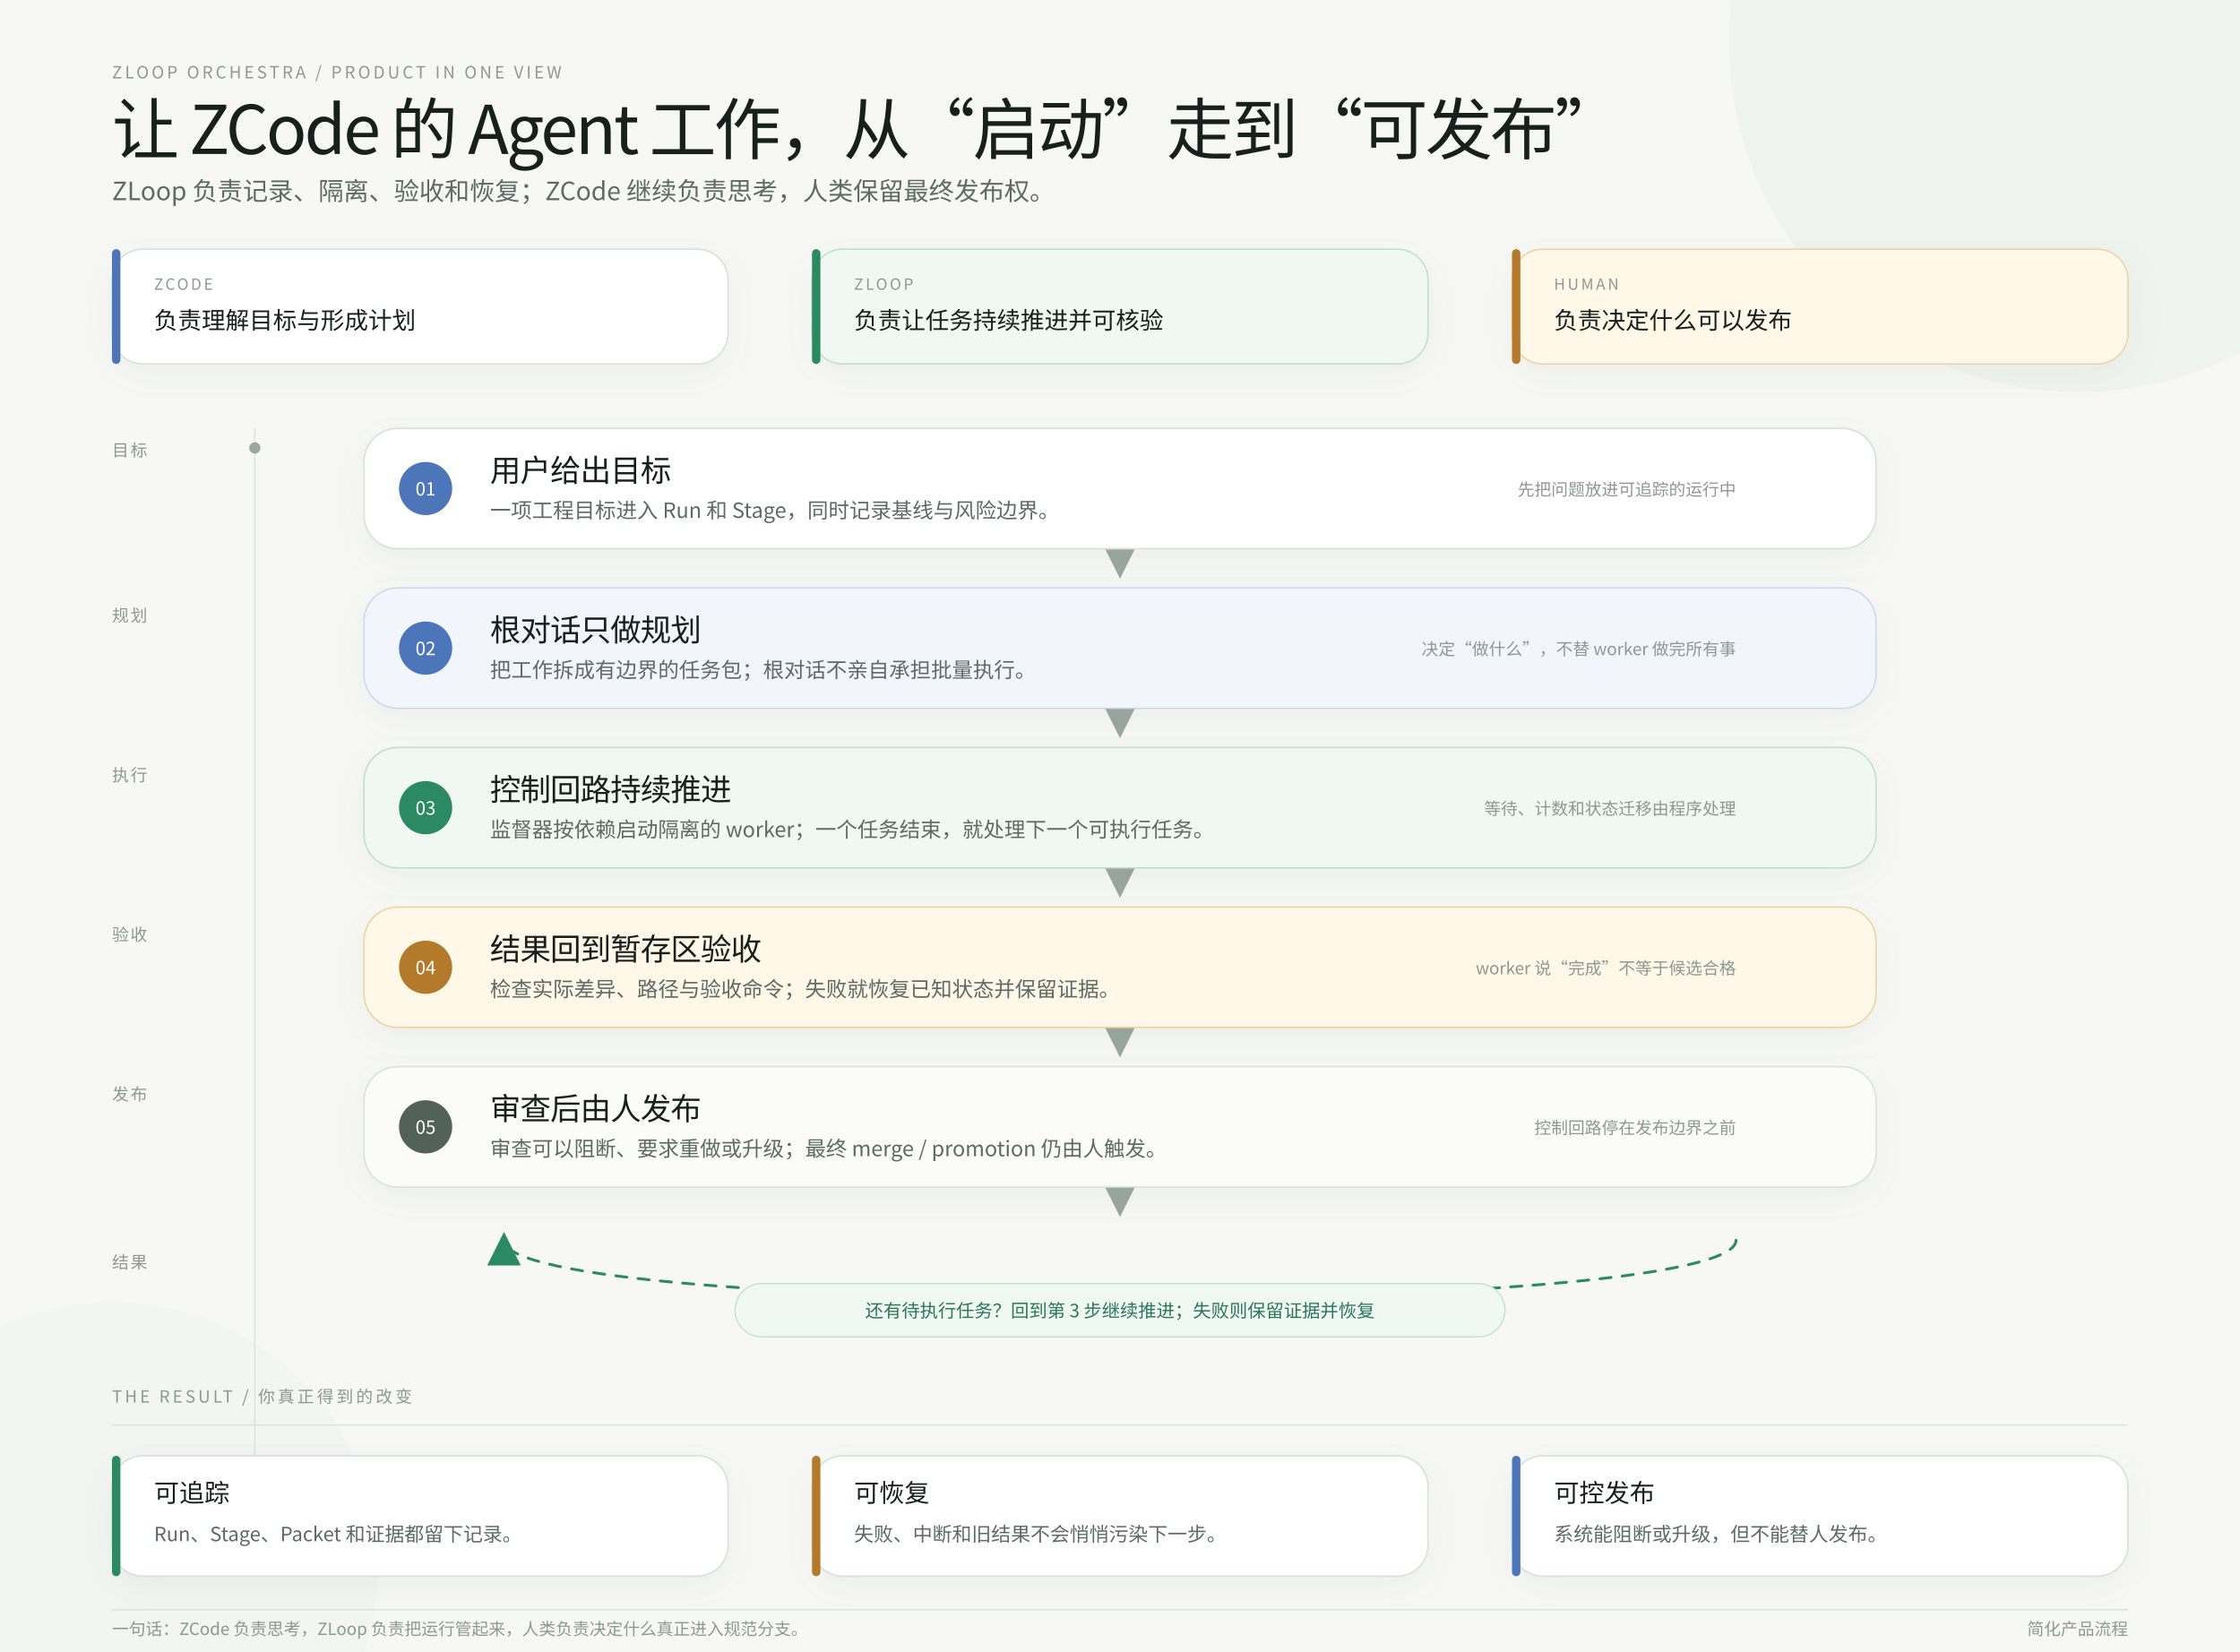
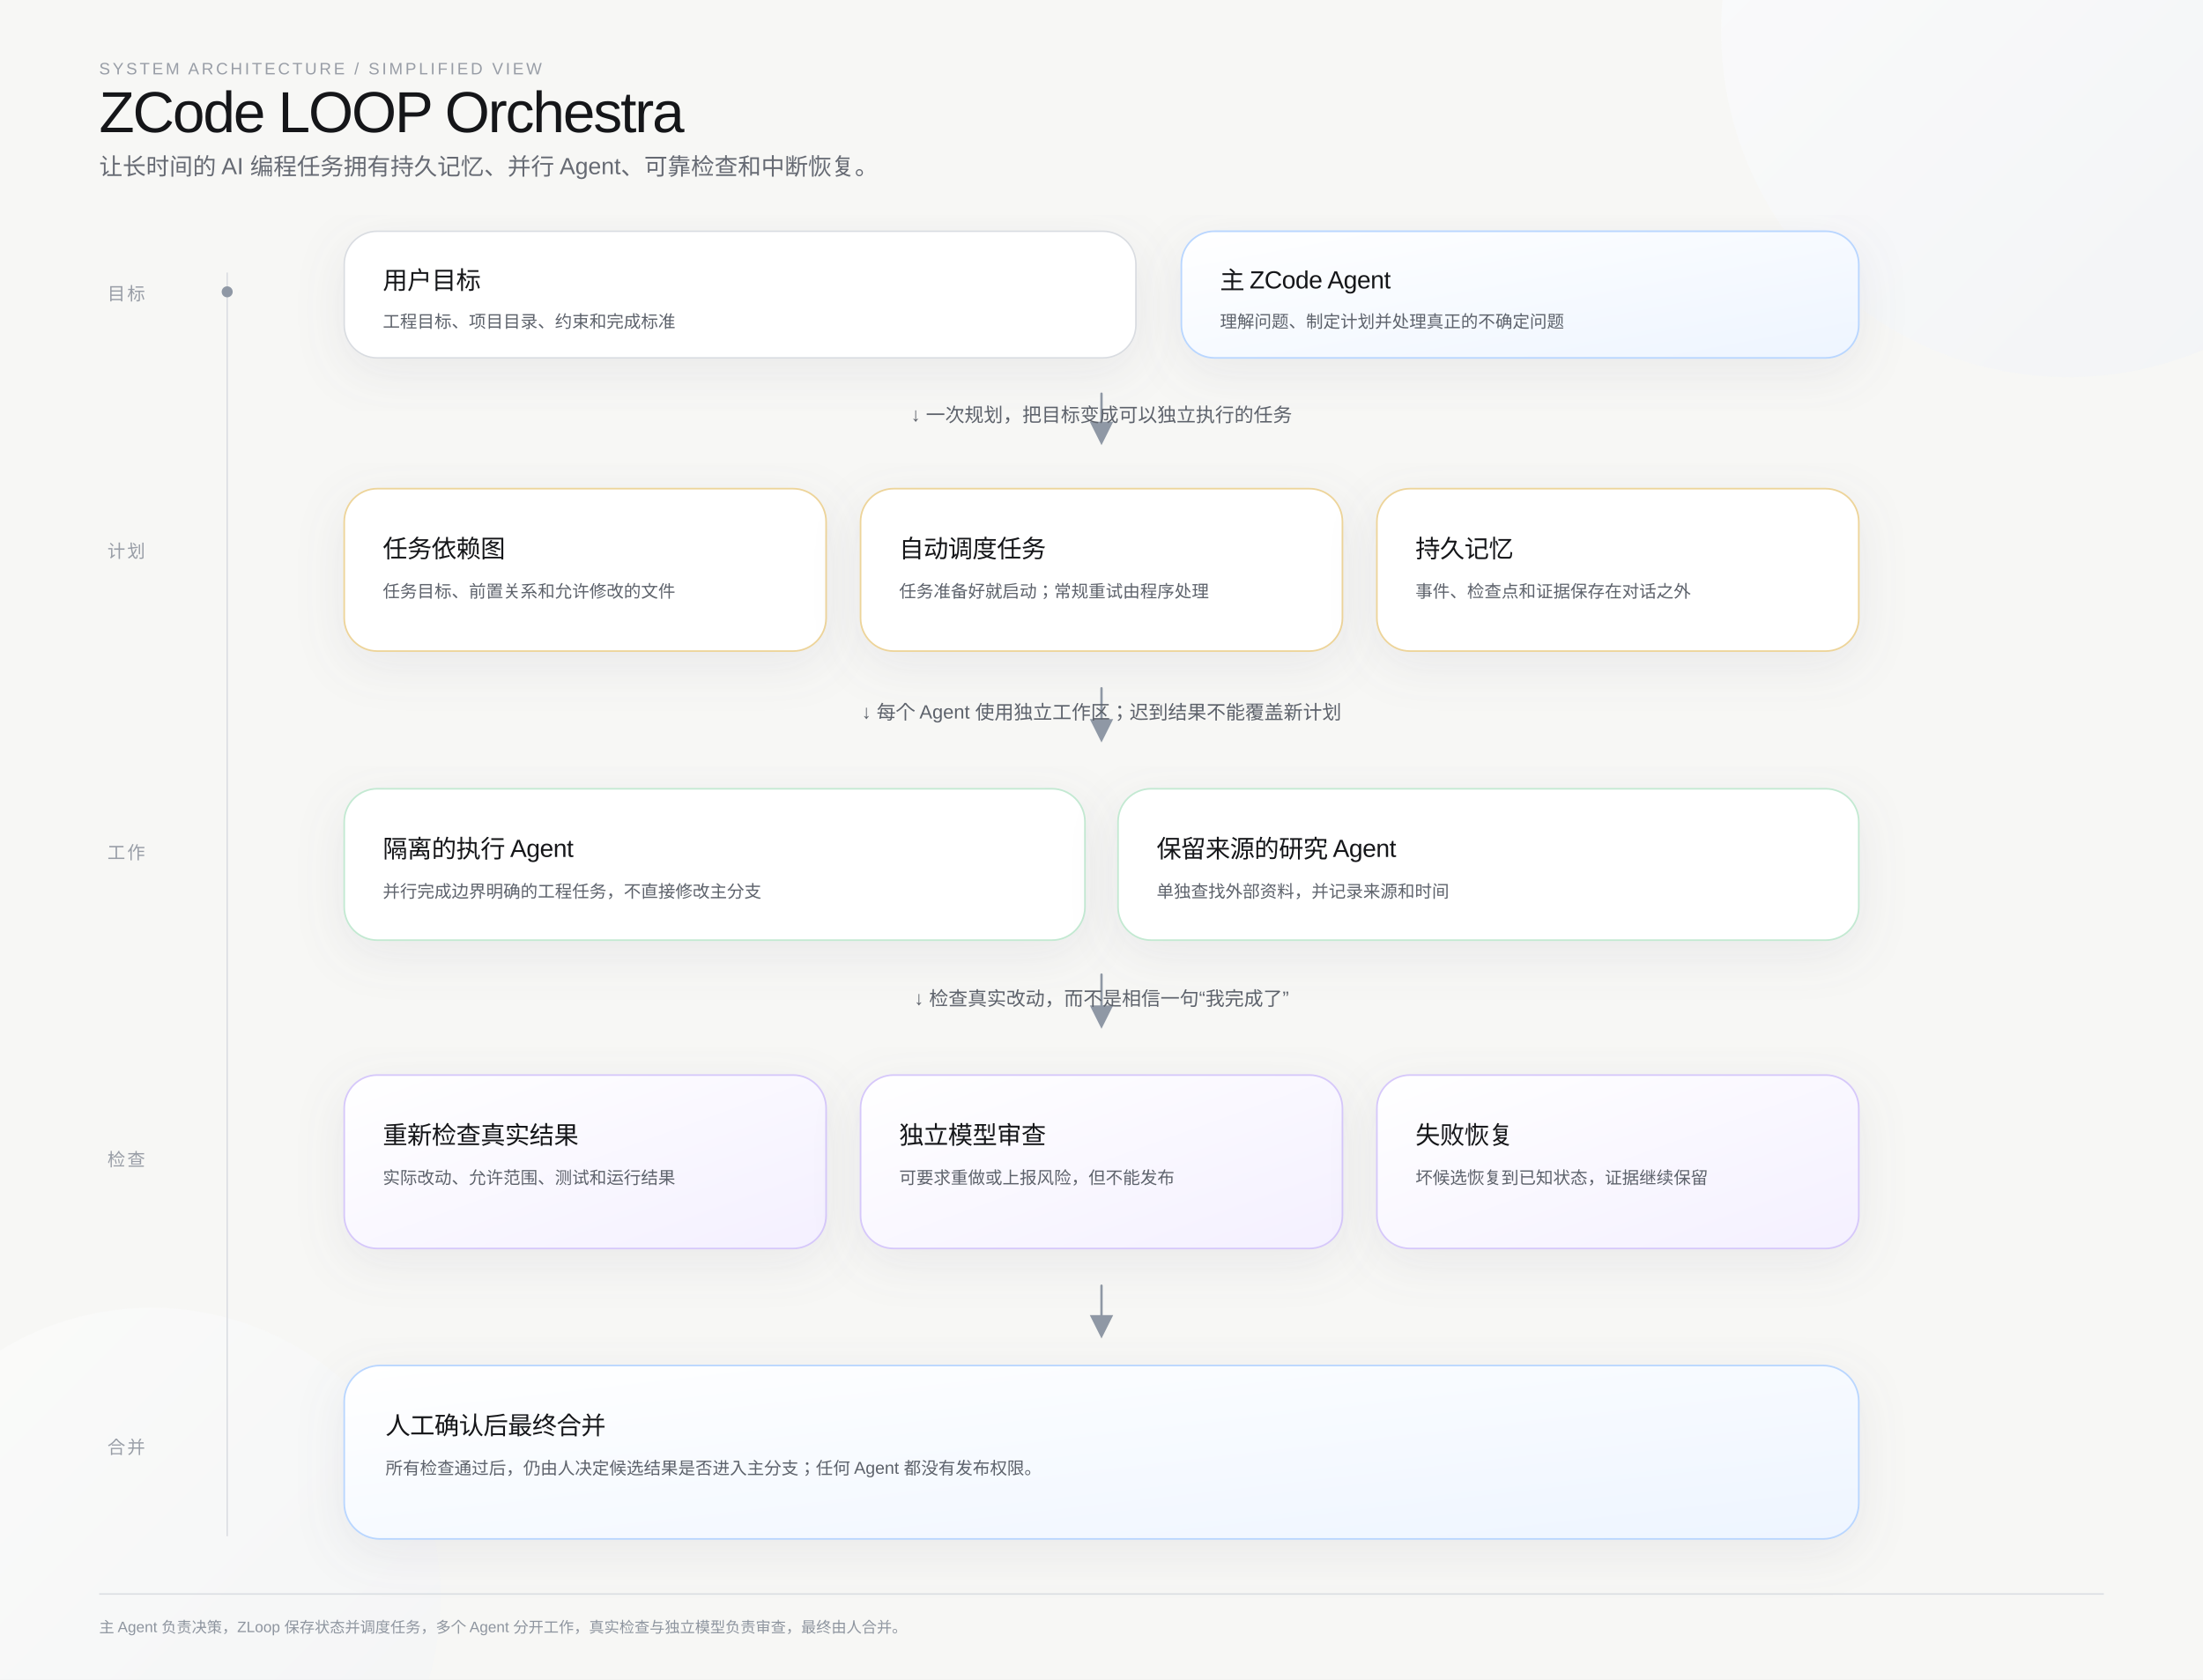
- <svg xmlns="http://www.w3.org/2000/svg" id="zloop-simplified-zh" viewBox="0 0 1600 1180" role="img" aria-labelledby="title desc">
+ <svg xmlns="http://www.w3.org/2000/svg" id="zloop-simple-zh" viewBox="0 0 1600 1220" role="img" aria-labelledby="title desc">
  <defs>
-     <filter id="shadow-soft-zh" x="-12%" y="-18%" width="124%" height="146%">
-       <feDropShadow dx="0" dy="7" stdDeviation="12" flood-color="#728079" flood-opacity=".08" />
+     <linearGradient id="simple-glow-zh" x1="0" y1="0" x2="1" y2="1">
+       <stop offset="0" stop-color="#ffffff" />
+       <stop offset="1" stop-color="#eef1f5" />
+     </linearGradient>
+     <linearGradient id="simple-blue-zh" x1="0" y1="0" x2="1" y2="1">
+       <stop offset="0" stop-color="#ffffff" />
+       <stop offset="1" stop-color="#eef5ff" />
+     </linearGradient>
+     <linearGradient id="simple-violet-zh" x1="0" y1="0" x2="1" y2="1">
+       <stop offset="0" stop-color="#ffffff" />
+       <stop offset="1" stop-color="#f4f0ff" />
+     </linearGradient>
+     <filter id="simple-shadow-zh" x="-18%" y="-24%" width="136%" height="166%">
+       <feDropShadow dx="0" dy="10" stdDeviation="17" flood-color="#7a8492" flood-opacity=".12" />
    </filter>
-     <marker id="arrow-zh" markerWidth="12" markerHeight="12" refX="9" refY="6" orient="auto" markerUnits="strokeWidth">
-       <path d="M0 0L12 6L0 12Z" fill="#9aa6a0" />
-     </marker>
-     <marker id="arrow-green-zh" markerWidth="12" markerHeight="12" refX="9" refY="6" orient="auto" markerUnits="strokeWidth">
-       <path d="M0 0L12 6L0 12Z" fill="#2b8a63" />
+     <marker id="simple-arrow-zh" markerWidth="10" markerHeight="10" refX="8" refY="5" orient="auto" markerUnits="strokeWidth">
+       <path d="M0 0L10 5L0 10Z" fill="#8f98a5" />
    </marker>
  </defs>
  <style>
-     #zloop-simplified-zh{font-family:"Microsoft YaHei UI","Microsoft YaHei","PingFang SC","Noto Sans CJK SC",Arial,sans-serif}
-     .page{fill:#f7f8f6}.decor{fill:#eef2ef}
-     .eyebrow{fill:#8d9892;font-size:12px;font-weight:500;letter-spacing:2px}
-     .title{fill:#17201d;font-size:48px;font-weight:500;letter-spacing:-1.8px}
-     .subtitle{fill:#5d6a65;font-size:18px;font-weight:400}
-     .hero-label{fill:#8d9892;font-size:11px;font-weight:500;letter-spacing:1.7px}
-     .hero-title{fill:#17201d;font-size:17px;font-weight:500}
-     .rail{fill:#8d9892;font-size:12px;font-weight:500;letter-spacing:1.2px}
-     .step-title{fill:#17201d;font-size:22px;font-weight:500;letter-spacing:-.5px}
-     .step-body{fill:#5d6a65;font-size:15px;font-weight:400}
-     .step-note{fill:#8d9892;font-size:12px;font-weight:400}
-     .outcome-title{fill:#17201d;font-size:18px;font-weight:500}
-     .outcome-body{fill:#5d6a65;font-size:14px;font-weight:400}
-     .foot{fill:#8d9892;font-size:12px;font-weight:400}
-     .card{fill:#fff;stroke:#dbe2de;stroke-width:1.2;filter:url(#shadow-soft-zh)}
-     .card-blue{fill:#f2f6fc;stroke:#c9d8ec;filter:url(#shadow-soft-zh)}
-     .card-green{fill:#f1f8f4;stroke:#bfdfcc;filter:url(#shadow-soft-zh)}
-     .card-amber{fill:#fff7e8;stroke:#ecd39e;filter:url(#shadow-soft-zh)}
-     .card-warm{fill:#fbfcfa;stroke:#d5e2da;filter:url(#shadow-soft-zh)}
-     .number-blue{fill:#4c76b9}.number-green{fill:#2b8a63}.number-amber{fill:#b37a2c}.number-ink{fill:#53615b}
-     .number{fill:#fff;font-size:13px;font-weight:500}
-     .hairline{stroke:#dce3df;stroke-width:1}
-     .flow{fill:none;stroke:#9aa6a0;stroke-width:1.8;stroke-linecap:round;marker-end:url(#arrow-zh)}
-     .loop{fill:none;stroke:#2b8a63;stroke-width:2;stroke-linecap:round;stroke-dasharray:8 8;marker-end:url(#arrow-green-zh)}
-     .loop-label{fill:#2b7659;font-size:13px;font-weight:500}
+     #zloop-simple-zh{font-family:-apple-system,BlinkMacSystemFont,"SF Pro Display","SF Pro Text","Segoe UI","Microsoft YaHei UI","Microsoft YaHei",Arial,sans-serif}
+     .page{fill:#f7f7f5}.decor{fill:url(#simple-glow-zh)}
+     .title{fill:#151619;font-size:42px;font-weight:500;letter-spacing:-1.3px}
+     .subtitle{fill:#666a73;font-size:17px;font-weight:400}
+     .eyebrow{fill:#989da6;font-size:12px;font-weight:500;letter-spacing:1.8px}
+     .stage{fill:#989da6;font-size:13px;font-weight:500;letter-spacing:1.4px}
+     .node-title{fill:#151619;font-size:18px;font-weight:500;letter-spacing:-.25px}
+     .node-sub{fill:#5d626b;font-size:12.5px;font-weight:400}
+     .section-note{fill:#5d626b;font-size:14px;font-weight:500}
+     .foot{fill:#8e959f;font-size:11px;font-weight:400}
+     .box{fill:#fff;stroke:#d9dce1;stroke-width:1.1;filter:url(#simple-shadow-zh)}
+     .blue-card{fill:url(#simple-blue-zh);stroke:#b9d6ff;stroke-width:1.2;filter:url(#simple-shadow-zh)}
+     .green-card{fill:#fff;stroke:#c3e9d2;stroke-width:1.2;filter:url(#simple-shadow-zh)}
+     .amber-card{fill:#fff;stroke:#edd49a;stroke-width:1.2;filter:url(#simple-shadow-zh)}
+     .violet-card{fill:url(#simple-violet-zh);stroke:#d6c8fa;stroke-width:1.2;filter:url(#simple-shadow-zh)}
+     .connector{fill:none;stroke:#8f98a5;stroke-width:1.7;stroke-linecap:round;stroke-linejoin:round;marker-end:url(#simple-arrow-zh)}
+     .hairline{stroke:#d9dce1;stroke-width:1}
  </style>
-   <rect class="page" width="1600" height="1180" />
-   <circle class="decor" cx="1485" cy="30" r="250" opacity=".8" />
-   <circle class="decor" cx="80" cy="1120" r="190" opacity=".55" />
-   <text class="eyebrow" x="80" y="56">ZLOOP ORCHESTRA  /  PRODUCT IN ONE VIEW</text>
-   <text class="title" x="80" y="110">让 ZCode 的 Agent 工作，从“启动”走到“可发布”</text>
-   <text class="subtitle" x="80" y="143">ZLoop 负责记录、隔离、验收和恢复；ZCode 继续负责思考，人类保留最终发布权。</text>
-   <g>
-     <rect class="card" x="80" y="178" width="440" height="82" rx="22" />
-     <rect x="80" y="178" width="6" height="82" rx="3" fill="#4c76b9" />
-     <text class="hero-label" x="110" y="207">ZCODE</text>
-     <text class="hero-title" x="110" y="235">负责理解目标与形成计划</text>
-   </g>
-   <g>
-     <rect class="card-green" x="580" y="178" width="440" height="82" rx="22" />
-     <rect x="580" y="178" width="6" height="82" rx="3" fill="#2b8a63" />
-     <text class="hero-label" x="610" y="207">ZLOOP</text>
-     <text class="hero-title" x="610" y="235">负责让任务持续推进并可核验</text>
-   </g>
-   <g>
-     <rect class="card-amber" x="1080" y="178" width="440" height="82" rx="22" />
-     <rect x="1080" y="178" width="6" height="82" rx="3" fill="#b37a2c" />
-     <text class="hero-label" x="1110" y="207">HUMAN</text>
-     <text class="hero-title" x="1110" y="235">负责决定什么可以发布</text>
-   </g>
-   <line class="hairline" x1="182" y1="306" x2="182" y2="1057" />
-   <circle cx="182" cy="320" r="4" fill="#9aa6a0" />
-   <text class="rail" x="80" y="326">目标</text>
-   <text class="rail" x="80" y="444">规划</text>
-   <text class="rail" x="80" y="558">执行</text>
-   <text class="rail" x="80" y="672">验收</text>
-   <text class="rail" x="80" y="786">发布</text>
-   <text class="rail" x="80" y="906">结果</text>
-   <path class="flow" d="M800 392V408" />
-   <path class="flow" d="M800 506V522" />
-   <path class="flow" d="M800 620V636" />
-   <path class="flow" d="M800 734V750" />
-   <path class="flow" d="M800 848V864" />
-   <g>
-     <rect class="card" x="260" y="306" width="1080" height="86" rx="24" />
-     <circle class="number-blue" cx="304" cy="349" r="19" />
-     <text class="number" x="304" y="354" text-anchor="middle">01</text>
-     <text class="step-title" x="350" y="344">用户给出目标</text>
-     <text class="step-body" x="350" y="370">一项工程目标进入 Run 和 Stage，同时记录基线与风险边界。</text>
-     <text class="step-note" x="1240" y="354" text-anchor="end">先把问题放进可追踪的运行中</text>
-   </g>
-   <g>
-     <rect class="card-blue" x="260" y="420" width="1080" height="86" rx="24" />
-     <circle class="number-blue" cx="304" cy="463" r="19" />
-     <text class="number" x="304" y="468" text-anchor="middle">02</text>
-     <text class="step-title" x="350" y="458">根对话只做规划</text>
-     <text class="step-body" x="350" y="484">把工作拆成有边界的任务包；根对话不亲自承担批量执行。</text>
-     <text class="step-note" x="1240" y="468" text-anchor="end">决定“做什么”，不替 worker 做完所有事</text>
-   </g>
-   <g>
-     <rect class="card-green" x="260" y="534" width="1080" height="86" rx="24" />
-     <circle class="number-green" cx="304" cy="577" r="19" />
-     <text class="number" x="304" y="582" text-anchor="middle">03</text>
-     <text class="step-title" x="350" y="572">控制回路持续推进</text>
-     <text class="step-body" x="350" y="598">监督器按依赖启动隔离的 worker；一个任务结束，就处理下一个可执行任务。</text>
-     <text class="step-note" x="1240" y="582" text-anchor="end">等待、计数和状态迁移由程序处理</text>
-   </g>
-   <g>
-     <rect class="card-amber" x="260" y="648" width="1080" height="86" rx="24" />
-     <circle class="number-amber" cx="304" cy="691" r="19" />
-     <text class="number" x="304" y="696" text-anchor="middle">04</text>
-     <text class="step-title" x="350" y="686">结果回到暂存区验收</text>
-     <text class="step-body" x="350" y="712">检查实际差异、路径与验收命令；失败就恢复已知状态并保留证据。</text>
-     <text class="step-note" x="1240" y="696" text-anchor="end">worker 说“完成”不等于候选合格</text>
-   </g>
-   <g>
-     <rect class="card-warm" x="260" y="762" width="1080" height="86" rx="24" />
-     <circle class="number-ink" cx="304" cy="805" r="19" />
-     <text class="number" x="304" y="810" text-anchor="middle">05</text>
-     <text class="step-title" x="350" y="800">审查后由人发布</text>
-     <text class="step-body" x="350" y="826">审查可以阻断、要求重做或升级；最终 merge / promotion 仍由人触发。</text>
-     <text class="step-note" x="1240" y="810" text-anchor="end">控制回路停在发布边界之前</text>
-   </g>
-   <path class="loop" d="M1240 886C1240 942 360 942 360 886" />
-   <rect x="525" y="917" width="550" height="38" rx="19" fill="#f0f8f3" stroke="#c7e2d2" />
-   <text class="loop-label" x="800" y="941" text-anchor="middle">还有待执行任务？回到第 3 步继续推进；失败则保留证据并恢复</text>
-   <text class="eyebrow" x="80" y="1002">THE RESULT  /  你真正得到的改变</text>
-   <line class="hairline" x1="80" y1="1018" x2="1520" y2="1018" />
-   <g>
-     <rect class="card" x="80" y="1040" width="440" height="86" rx="22" />
-     <rect x="80" y="1040" width="6" height="86" rx="3" fill="#2b8a63" />
-     <text class="outcome-title" x="110" y="1073">可追踪</text>
-     <text class="outcome-body" x="110" y="1101">Run、Stage、Packet 和证据都留下记录。</text>
-   </g>
-   <g>
-     <rect class="card" x="580" y="1040" width="440" height="86" rx="22" />
-     <rect x="580" y="1040" width="6" height="86" rx="3" fill="#b37a2c" />
-     <text class="outcome-title" x="610" y="1073">可恢复</text>
-     <text class="outcome-body" x="610" y="1101">失败、中断和旧结果不会悄悄污染下一步。</text>
-   </g>
-   <g>
-     <rect class="card" x="1080" y="1040" width="440" height="86" rx="22" />
-     <rect x="1080" y="1040" width="6" height="86" rx="3" fill="#4c76b9" />
-     <text class="outcome-title" x="1110" y="1073">可控发布</text>
-     <text class="outcome-body" x="1110" y="1101">系统能阻断或升级，但不能替人发布。</text>
-   </g>
-   <line class="hairline" x1="80" y1="1150" x2="1520" y2="1150" />
-   <text class="foot" x="80" y="1168">一句话：ZCode 负责思考，ZLoop 负责把运行管起来，人类负责决定什么真正进入规范分支。</text>
-   <text class="foot" x="1520" y="1168" text-anchor="end">简化产品流程</text>
+   <rect class="page" width="1600" height="1220" />
+   <circle class="decor" cx="1502" cy="22" r="252" opacity=".65" />
+   <circle class="decor" cx="110" cy="1160" r="210" opacity=".45" />
+   <text class="eyebrow" x="72" y="54">SYSTEM ARCHITECTURE  /  SIMPLIFIED VIEW</text>
+   <text class="title" x="72" y="96">ZCode LOOP Orchestra</text>
+   <text class="subtitle" x="72" y="127">让长时间的 AI 编程任务拥有持久记忆、并行 Agent、可靠检查和中断恢复。</text>
+   <line class="hairline" x1="165" y1="198" x2="165" y2="1116" />
+   <circle cx="165" cy="212" r="4" fill="#8f98a5" />
+   <text class="stage" x="78" y="218">目标</text>
+   <text class="stage" x="78" y="405">计划</text>
+   <text class="stage" x="78" y="624">工作</text>
+   <text class="stage" x="78" y="847">检查</text>
+   <text class="stage" x="78" y="1056">合并</text>
+   <rect class="box" x="250" y="168" rx="24" width="575" height="92" />
+   <text class="node-title" x="278" y="210">用户目标</text>
+   <text class="node-sub" x="278" y="238">工程目标、项目目录、约束和完成标准</text>
+   <rect class="blue-card" x="858" y="168" rx="24" width="492" height="92" />
+   <text class="node-title" x="886" y="210">主 ZCode Agent</text>
+   <text class="node-sub" x="886" y="238">理解问题、制定计划并处理真正的不确定问题</text>
+   <path class="connector" d="M800 286V320" />
+   <text class="section-note" x="800" y="306" text-anchor="middle">↓ 一次规划，把目标变成可以独立执行的任务</text>
+   <rect class="amber-card" x="250" y="355" rx="24" width="350" height="118" />
+   <text class="node-title" x="278" y="405">任务依赖图</text>
+   <text class="node-sub" x="278" y="434">任务目标、前置关系和允许修改的文件</text>
+   <rect class="amber-card" x="625" y="355" rx="24" width="350" height="118" />
+   <text class="node-title" x="653" y="405">自动调度任务</text>
+   <text class="node-sub" x="653" y="434">任务准备好就启动；常规重试由程序处理</text>
+   <rect class="amber-card" x="1000" y="355" rx="24" width="350" height="118" />
+   <text class="node-title" x="1028" y="405">持久记忆</text>
+   <text class="node-sub" x="1028" y="434">事件、检查点和证据保存在对话之外</text>
+   <path class="connector" d="M800 500V536" />
+   <text class="section-note" x="800" y="522" text-anchor="middle">↓ 每个 Agent 使用独立工作区；迟到结果不能覆盖新计划</text>
+   <rect class="green-card" x="250" y="573" rx="24" width="538" height="110" />
+   <text class="node-title" x="278" y="623">隔离的执行 Agent</text>
+   <text class="node-sub" x="278" y="652">并行完成边界明确的工程任务，不直接修改主分支</text>
+   <rect class="green-card" x="812" y="573" rx="24" width="538" height="110" />
+   <text class="node-title" x="840" y="623">保留来源的研究 Agent</text>
+   <text class="node-sub" x="840" y="652">单独查找外部资料，并记录来源和时间</text>
+   <path class="connector" d="M800 708V744" />
+   <text class="section-note" x="800" y="730" text-anchor="middle">↓ 检查真实改动，而不是相信一句“我完成了”</text>
+   <rect class="violet-card" x="250" y="781" rx="24" width="350" height="126" />
+   <text class="node-title" x="278" y="831">重新检查真实结果</text>
+   <text class="node-sub" x="278" y="860">实际改动、允许范围、测试和运行结果</text>
+   <rect class="violet-card" x="625" y="781" rx="24" width="350" height="126" />
+   <text class="node-title" x="653" y="831">独立模型审查</text>
+   <text class="node-sub" x="653" y="860">可要求重做或上报风险，但不能发布</text>
+   <rect class="violet-card" x="1000" y="781" rx="24" width="350" height="126" />
+   <text class="node-title" x="1028" y="831">失败恢复</text>
+   <text class="node-sub" x="1028" y="860">坏候选恢复到已知状态，证据继续保留</text>
+   <path class="connector" d="M800 934V969" />
+   <rect class="blue-card" x="250" y="992" rx="26" width="1100" height="126" />
+   <text class="node-title" x="280" y="1042">人工确认后最终合并</text>
+   <text class="node-sub" x="280" y="1071">所有检查通过后，仍由人决定候选结果是否进入主分支；任何 Agent 都没有发布权限。</text>
+   <line class="hairline" x1="72" y1="1158" x2="1528" y2="1158" />
+   <text class="foot" x="72" y="1186">主 Agent 负责决策，ZLoop 保存状态并调度任务，多个 Agent 分开工作，真实检查与独立模型负责审查，最终由人合并。</text>
</svg>
